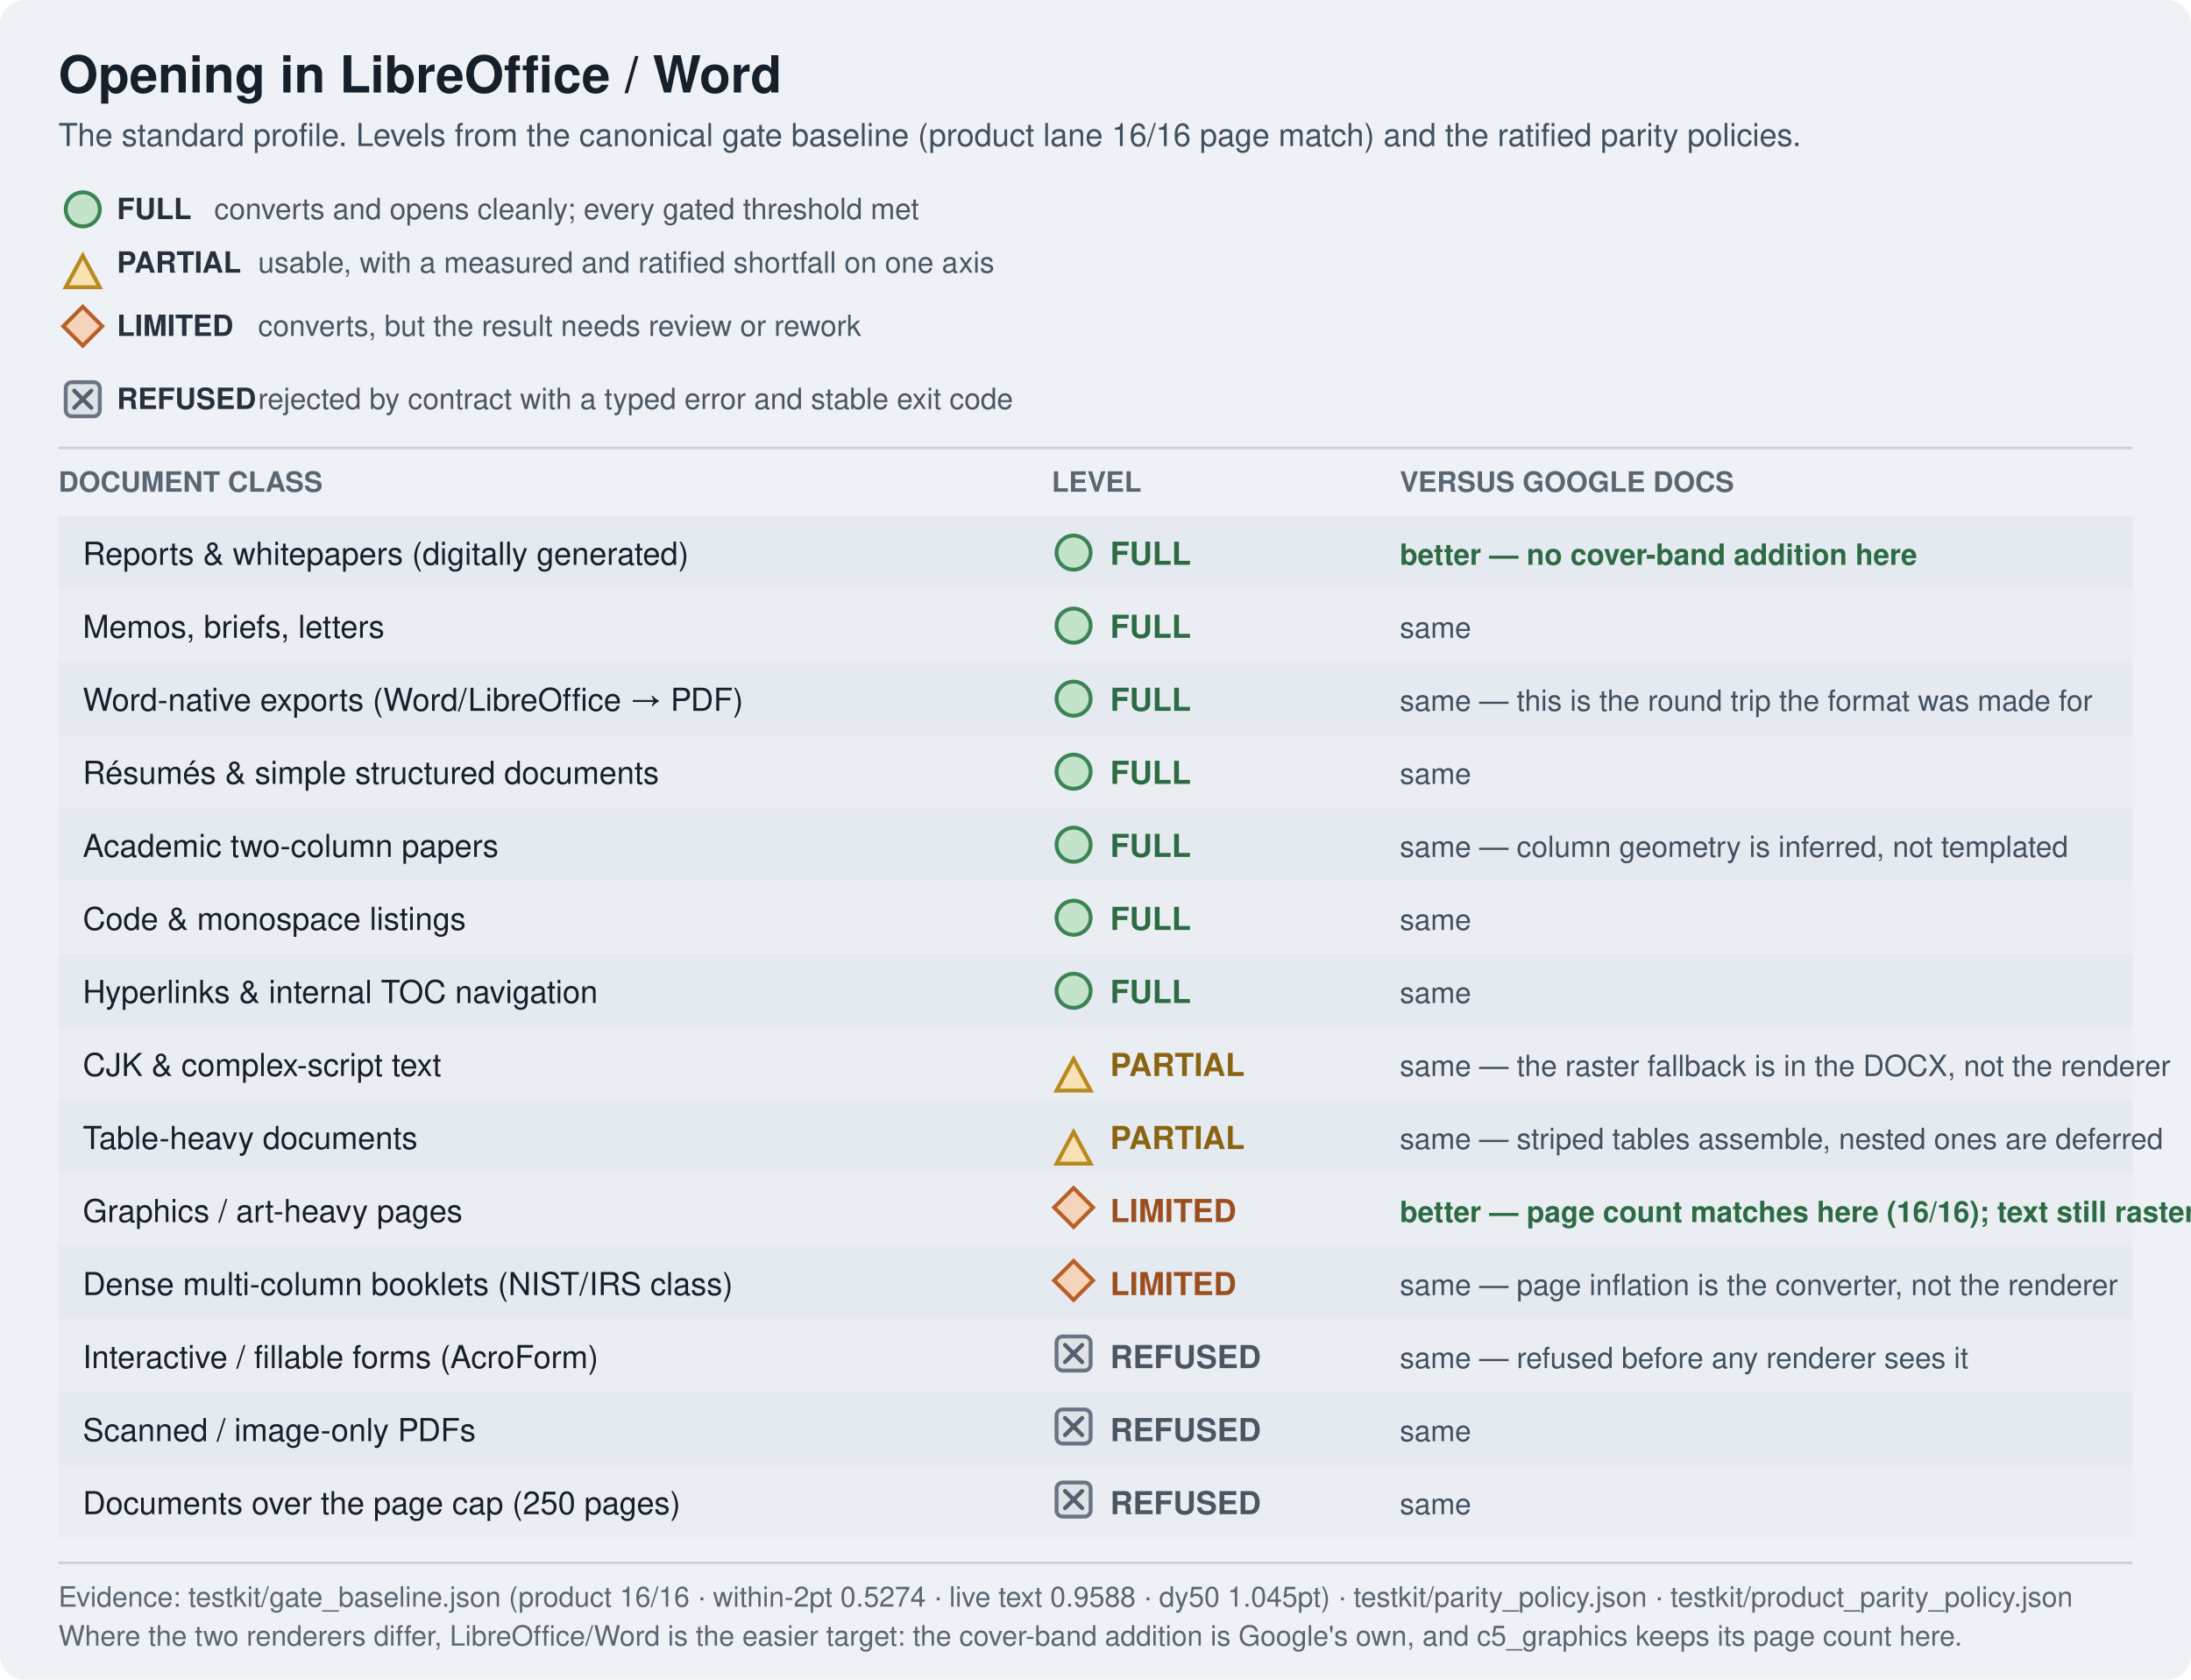
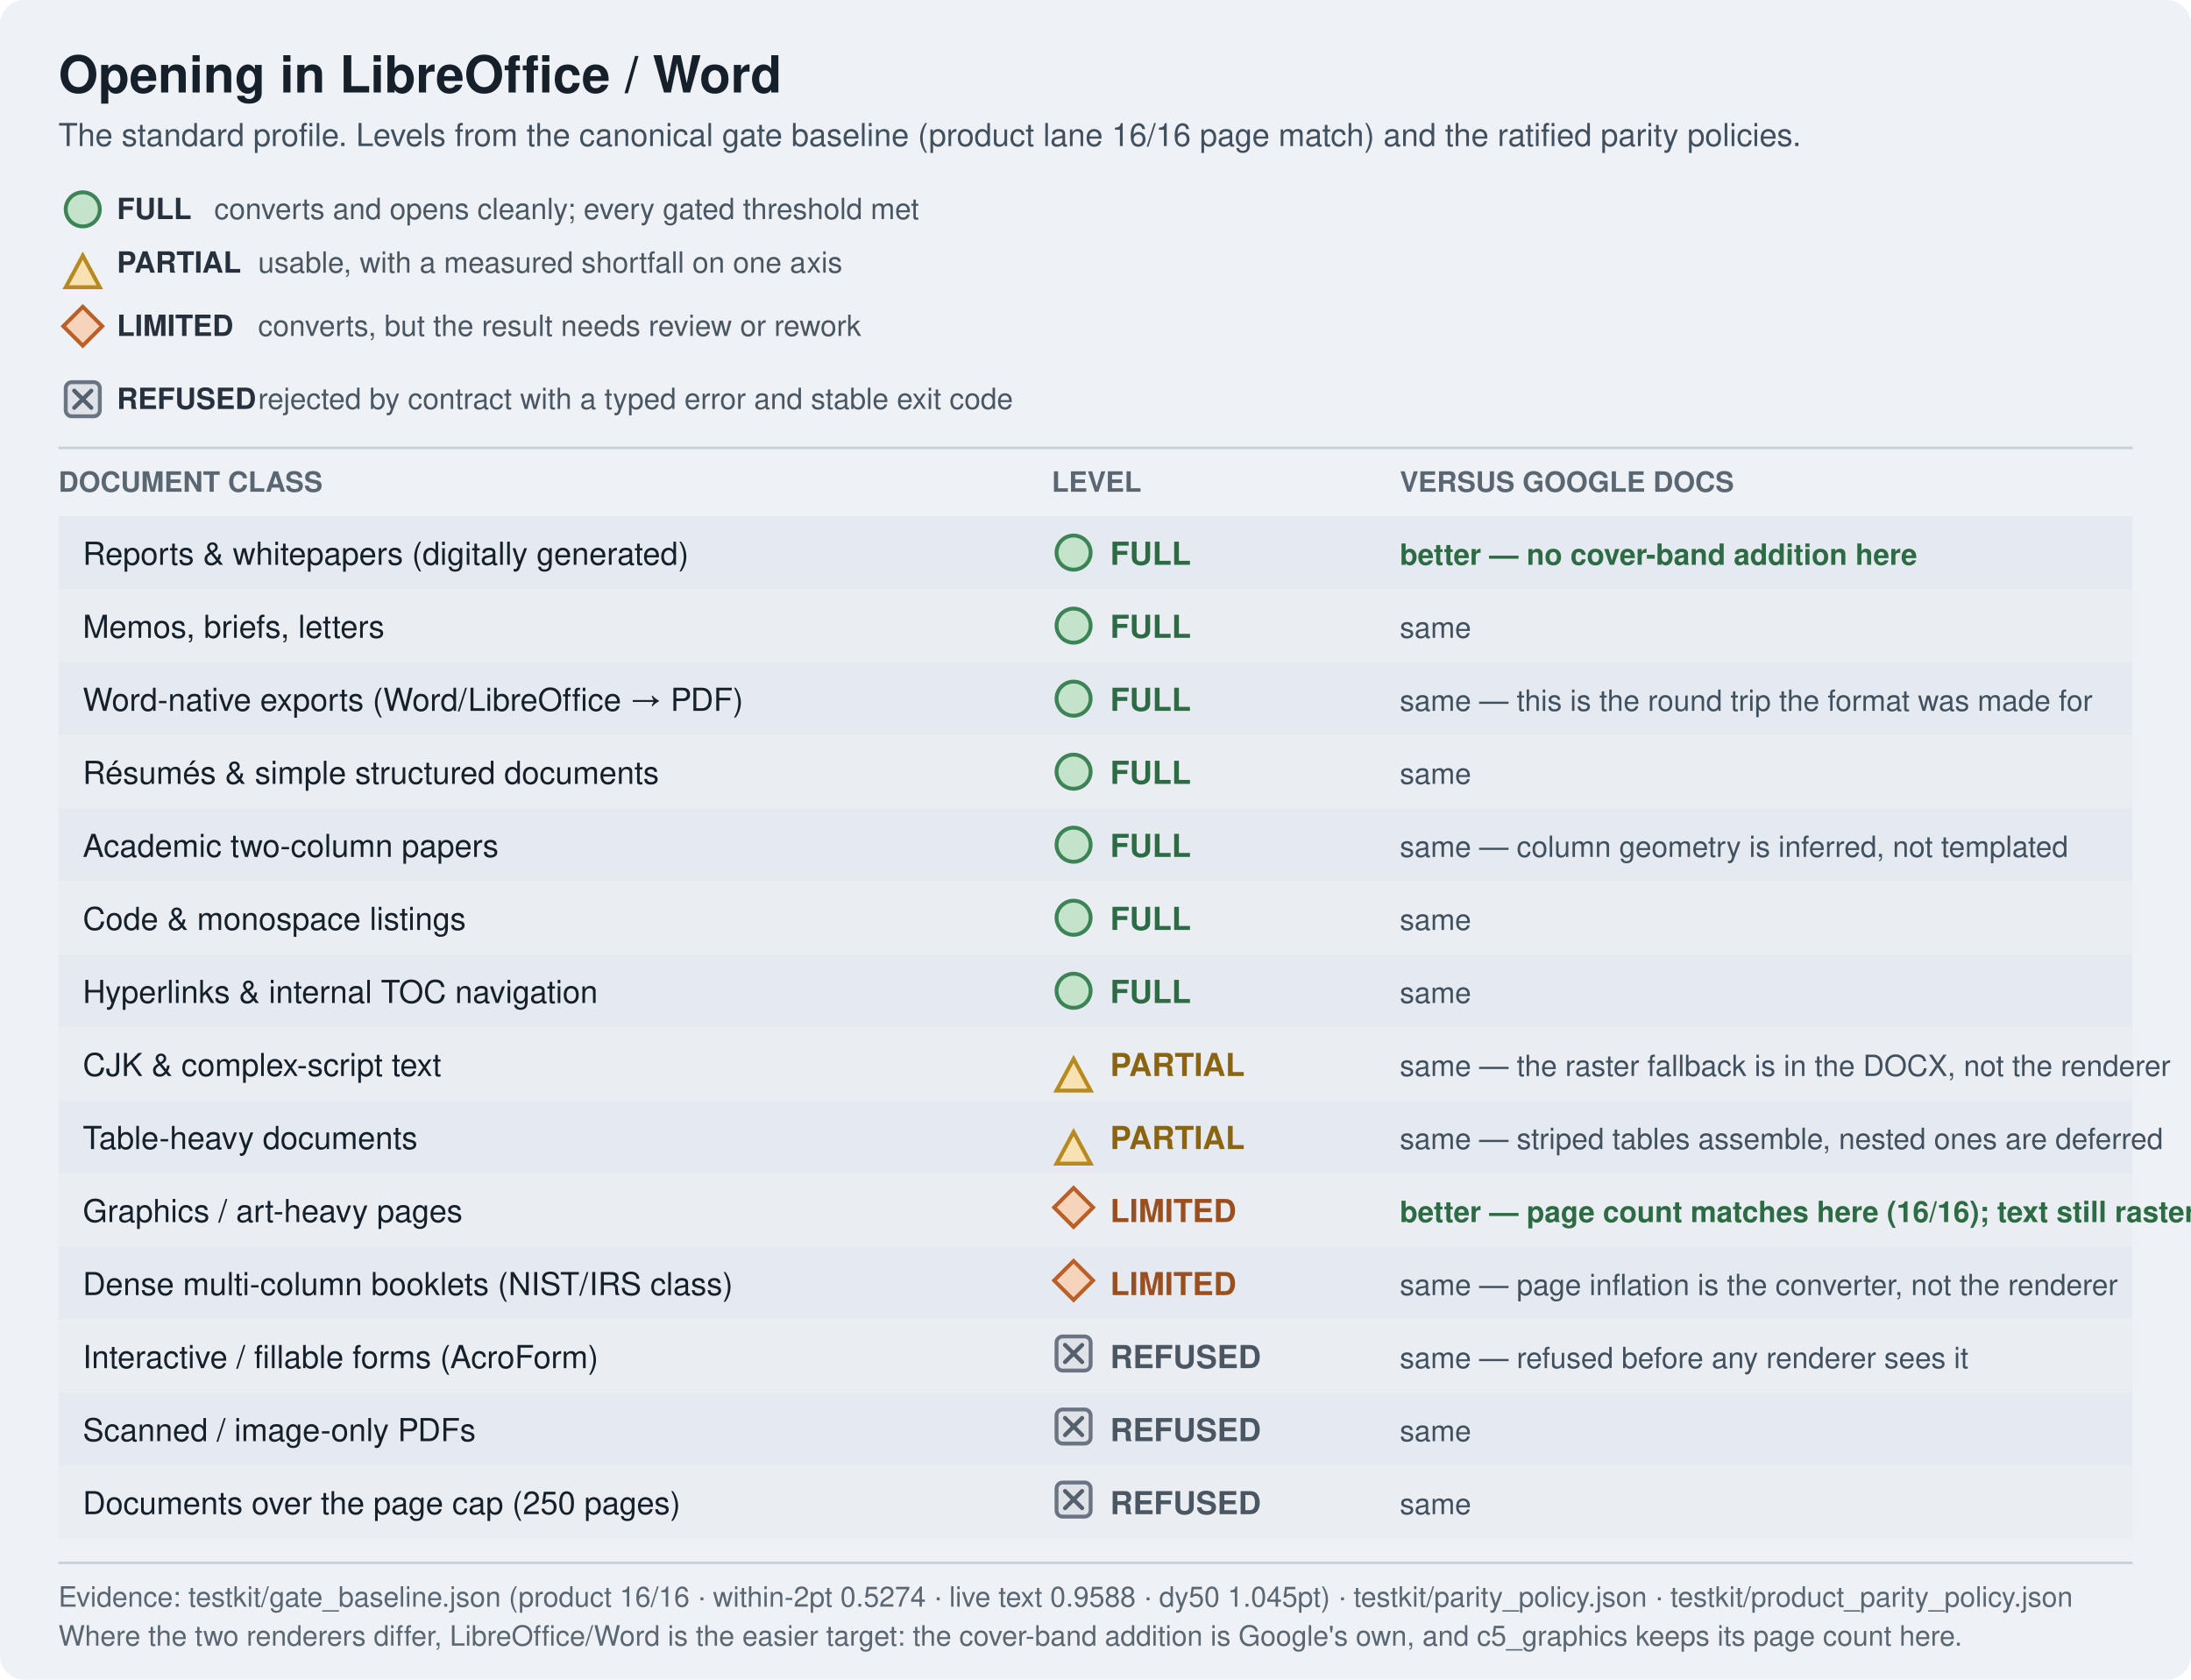
<svg xmlns="http://www.w3.org/2000/svg" viewBox="0 0 900 690" width="900" height="690" font-family="-apple-system, BlinkMacSystemFont, 'Segoe UI', Helvetica, Arial, sans-serif" role="img" aria-label="exactdoc support matrix for opening converted documents in LibreOffice or Word">
  <rect x="0" y="0" width="900" height="690" rx="10" fill="#eef1f5" />
  <text x="24" y="38" font-size="21" font-weight="700" fill="#16202b">Opening in LibreOffice / Word</text>
  <text x="24" y="60" font-size="13" fill="#41505f">The standard profile. Levels from the canonical gate baseline (product lane 16/16 page match) and the ratified parity policies.</text>
  <g font-size="12" fill="#26313d">
    <circle cx="34" cy="86" r="7" fill="#c3e3cb" stroke="#3c8455" stroke-width="1.6" />
    <text x="48" y="90" font-weight="600">FULL</text>
    <text x="88" y="90" fill="#4a5763">converts and opens cleanly; every gated threshold met</text>
    <polygon points="34,105 41,118 27,118" fill="#f8e2b4" stroke="#b8891f" stroke-width="1.6" />
    <text x="48" y="112" font-weight="600">PARTIAL</text>
-     <text x="106" y="112" fill="#4a5763">usable, with a measured and ratified shortfall on one axis</text>
+     <text x="106" y="112" fill="#4a5763">usable, with a measured shortfall on one axis</text>
    <polygon points="34,126 42,134 34,142 26,134" fill="#f6d3bb" stroke="#b95f27" stroke-width="1.6" />
    <text x="48" y="138" font-weight="600">LIMITED</text>
    <text x="106" y="138" fill="#4a5763">converts, but the result needs review or rework</text>
    <g transform="translate(27,157)">
      <rect x="0" y="0" width="14" height="14" rx="2.5" fill="#dfe3e8" stroke="#6a7482" stroke-width="1.6" />
      <path d="M3.5 3.5 L10.5 10.5 M10.5 3.5 L3.5 10.5" stroke="#54606d" stroke-width="1.7" stroke-linecap="round" />
    </g>
    <text x="48" y="168" font-weight="600">REFUSED</text>
    <text x="106" y="168" fill="#4a5763">rejected by contract with a typed error and stable exit code</text>
  </g>
  <line x1="24" y1="184" x2="876" y2="184" stroke="#c8d0d9" stroke-width="1" />
  <g font-size="11.5" fill="#5a6773" font-weight="600">
    <text x="24" y="202">DOCUMENT CLASS</text>
    <text x="432" y="202">LEVEL</text>
    <text x="575" y="202">VERSUS GOOGLE DOCS</text>
  </g>
  <g font-size="13">
    <rect x="24" y="212" width="852" height="30" fill="#e5eaf0" />
    <text x="34" y="232" fill="#16202b">Reports &amp; whitepapers (digitally generated)</text>
    <circle cx="441" cy="227" r="7" fill="#c3e3cb" stroke="#3c8455" stroke-width="1.6" />
    <text x="456" y="232" fill="#2c6b43" font-weight="600">FULL</text>
    <text x="575" y="232" fill="#2c6b43" font-size="12" font-weight="600">better — no cover-band addition here</text>
    <rect x="24" y="242" width="852" height="30" fill="#eaeef3" />
    <text x="34" y="262" fill="#16202b">Memos, briefs, letters</text>
    <circle cx="441" cy="257" r="7" fill="#c3e3cb" stroke="#3c8455" stroke-width="1.6" />
    <text x="456" y="262" fill="#2c6b43" font-weight="600">FULL</text>
    <text x="575" y="262" fill="#41505f" font-size="12">same</text>
    <rect x="24" y="272" width="852" height="30" fill="#e5eaf0" />
    <text x="34" y="292" fill="#16202b">Word-native exports (Word/LibreOffice → PDF)</text>
    <circle cx="441" cy="287" r="7" fill="#c3e3cb" stroke="#3c8455" stroke-width="1.6" />
    <text x="456" y="292" fill="#2c6b43" font-weight="600">FULL</text>
    <text x="575" y="292" fill="#41505f" font-size="12">same — this is the round trip the format was made for</text>
    <rect x="24" y="302" width="852" height="30" fill="#eaeef3" />
    <text x="34" y="322" fill="#16202b">Résumés &amp; simple structured documents</text>
    <circle cx="441" cy="317" r="7" fill="#c3e3cb" stroke="#3c8455" stroke-width="1.6" />
    <text x="456" y="322" fill="#2c6b43" font-weight="600">FULL</text>
    <text x="575" y="322" fill="#41505f" font-size="12">same</text>
    <rect x="24" y="332" width="852" height="30" fill="#e5eaf0" />
    <text x="34" y="352" fill="#16202b">Academic two-column papers</text>
    <circle cx="441" cy="347" r="7" fill="#c3e3cb" stroke="#3c8455" stroke-width="1.6" />
    <text x="456" y="352" fill="#2c6b43" font-weight="600">FULL</text>
    <text x="575" y="352" fill="#41505f" font-size="12">same — column geometry is inferred, not templated</text>
    <rect x="24" y="362" width="852" height="30" fill="#eaeef3" />
    <text x="34" y="382" fill="#16202b">Code &amp; monospace listings</text>
    <circle cx="441" cy="377" r="7" fill="#c3e3cb" stroke="#3c8455" stroke-width="1.6" />
    <text x="456" y="382" fill="#2c6b43" font-weight="600">FULL</text>
    <text x="575" y="382" fill="#41505f" font-size="12">same</text>
    <rect x="24" y="392" width="852" height="30" fill="#e5eaf0" />
    <text x="34" y="412" fill="#16202b">Hyperlinks &amp; internal TOC navigation</text>
    <circle cx="441" cy="407" r="7" fill="#c3e3cb" stroke="#3c8455" stroke-width="1.6" />
    <text x="456" y="412" fill="#2c6b43" font-weight="600">FULL</text>
    <text x="575" y="412" fill="#41505f" font-size="12">same</text>
    <rect x="24" y="422" width="852" height="30" fill="#eaeef3" />
    <text x="34" y="442" fill="#16202b">CJK &amp; complex-script text</text>
    <polygon points="441,435 448,448 434,448" fill="#f8e2b4" stroke="#b8891f" stroke-width="1.6" />
    <text x="456" y="442" fill="#8a6410" font-weight="600">PARTIAL</text>
    <text x="575" y="442" fill="#41505f" font-size="12">same — the raster fallback is in the DOCX, not the renderer</text>
    <rect x="24" y="452" width="852" height="30" fill="#e5eaf0" />
    <text x="34" y="472" fill="#16202b">Table-heavy documents</text>
    <polygon points="441,465 448,478 434,478" fill="#f8e2b4" stroke="#b8891f" stroke-width="1.6" />
    <text x="456" y="472" fill="#8a6410" font-weight="600">PARTIAL</text>
    <text x="575" y="472" fill="#41505f" font-size="12">same — striped tables assemble, nested ones are deferred</text>
    <rect x="24" y="482" width="852" height="30" fill="#eaeef3" />
    <text x="34" y="502" fill="#16202b">Graphics / art-heavy pages</text>
    <polygon points="441,488 449,496 441,504 433,496" fill="#f6d3bb" stroke="#b95f27" stroke-width="1.6" />
    <text x="456" y="502" fill="#9c4f1e" font-weight="600">LIMITED</text>
    <text x="575" y="502" fill="#2c6b43" font-size="12" font-weight="600">better — page count matches here (16/16); text still raster</text>
    <rect x="24" y="512" width="852" height="30" fill="#e5eaf0" />
    <text x="34" y="532" fill="#16202b">Dense multi-column booklets (NIST/IRS class)</text>
    <polygon points="441,518 449,526 441,534 433,526" fill="#f6d3bb" stroke="#b95f27" stroke-width="1.6" />
    <text x="456" y="532" fill="#9c4f1e" font-weight="600">LIMITED</text>
    <text x="575" y="532" fill="#41505f" font-size="12">same — page inflation is the converter, not the renderer</text>
    <rect x="24" y="542" width="852" height="30" fill="#eaeef3" />
    <text x="34" y="562" fill="#16202b">Interactive / fillable forms (AcroForm)</text>
    <g transform="translate(434,549)">
      <rect x="0" y="0" width="14" height="14" rx="2.5" fill="#dfe3e8" stroke="#6a7482" stroke-width="1.6" />
      <path d="M3.5 3.5 L10.5 10.5 M10.5 3.5 L3.5 10.5" stroke="#54606d" stroke-width="1.7" stroke-linecap="round" />
    </g>
    <text x="456" y="562" fill="#4b5663" font-weight="600">REFUSED</text>
    <text x="575" y="562" fill="#41505f" font-size="12">same — refused before any renderer sees it</text>
    <rect x="24" y="572" width="852" height="30" fill="#e5eaf0" />
    <text x="34" y="592" fill="#16202b">Scanned / image-only PDFs</text>
    <g transform="translate(434,579)">
      <rect x="0" y="0" width="14" height="14" rx="2.5" fill="#dfe3e8" stroke="#6a7482" stroke-width="1.6" />
      <path d="M3.5 3.5 L10.5 10.5 M10.5 3.5 L3.5 10.5" stroke="#54606d" stroke-width="1.7" stroke-linecap="round" />
    </g>
    <text x="456" y="592" fill="#4b5663" font-weight="600">REFUSED</text>
    <text x="575" y="592" fill="#41505f" font-size="12">same</text>
    <rect x="24" y="602" width="852" height="30" fill="#eaeef3" />
    <text x="34" y="622" fill="#16202b">Documents over the page cap (250 pages)</text>
    <g transform="translate(434,609)">
      <rect x="0" y="0" width="14" height="14" rx="2.5" fill="#dfe3e8" stroke="#6a7482" stroke-width="1.6" />
      <path d="M3.5 3.5 L10.5 10.5 M10.5 3.5 L3.5 10.5" stroke="#54606d" stroke-width="1.7" stroke-linecap="round" />
    </g>
    <text x="456" y="622" fill="#4b5663" font-weight="600">REFUSED</text>
    <text x="575" y="622" fill="#41505f" font-size="12">same</text>
  </g>
  <line x1="24" y1="642" x2="876" y2="642" stroke="#c8d0d9" stroke-width="1" />
  <text x="24" y="660" font-size="11.5" fill="#5a6773">Evidence: testkit/gate_baseline.json (product 16/16 · within-2pt 0.5274 · live text 0.9588 · dy50 1.045pt) · testkit/parity_policy.json · testkit/product_parity_policy.json</text>
  <text x="24" y="676" font-size="11.5" fill="#5a6773">Where the two renderers differ, LibreOffice/Word is the easier target: the cover-band addition is Google's own, and c5_graphics keeps its page count here.</text>
</svg>
